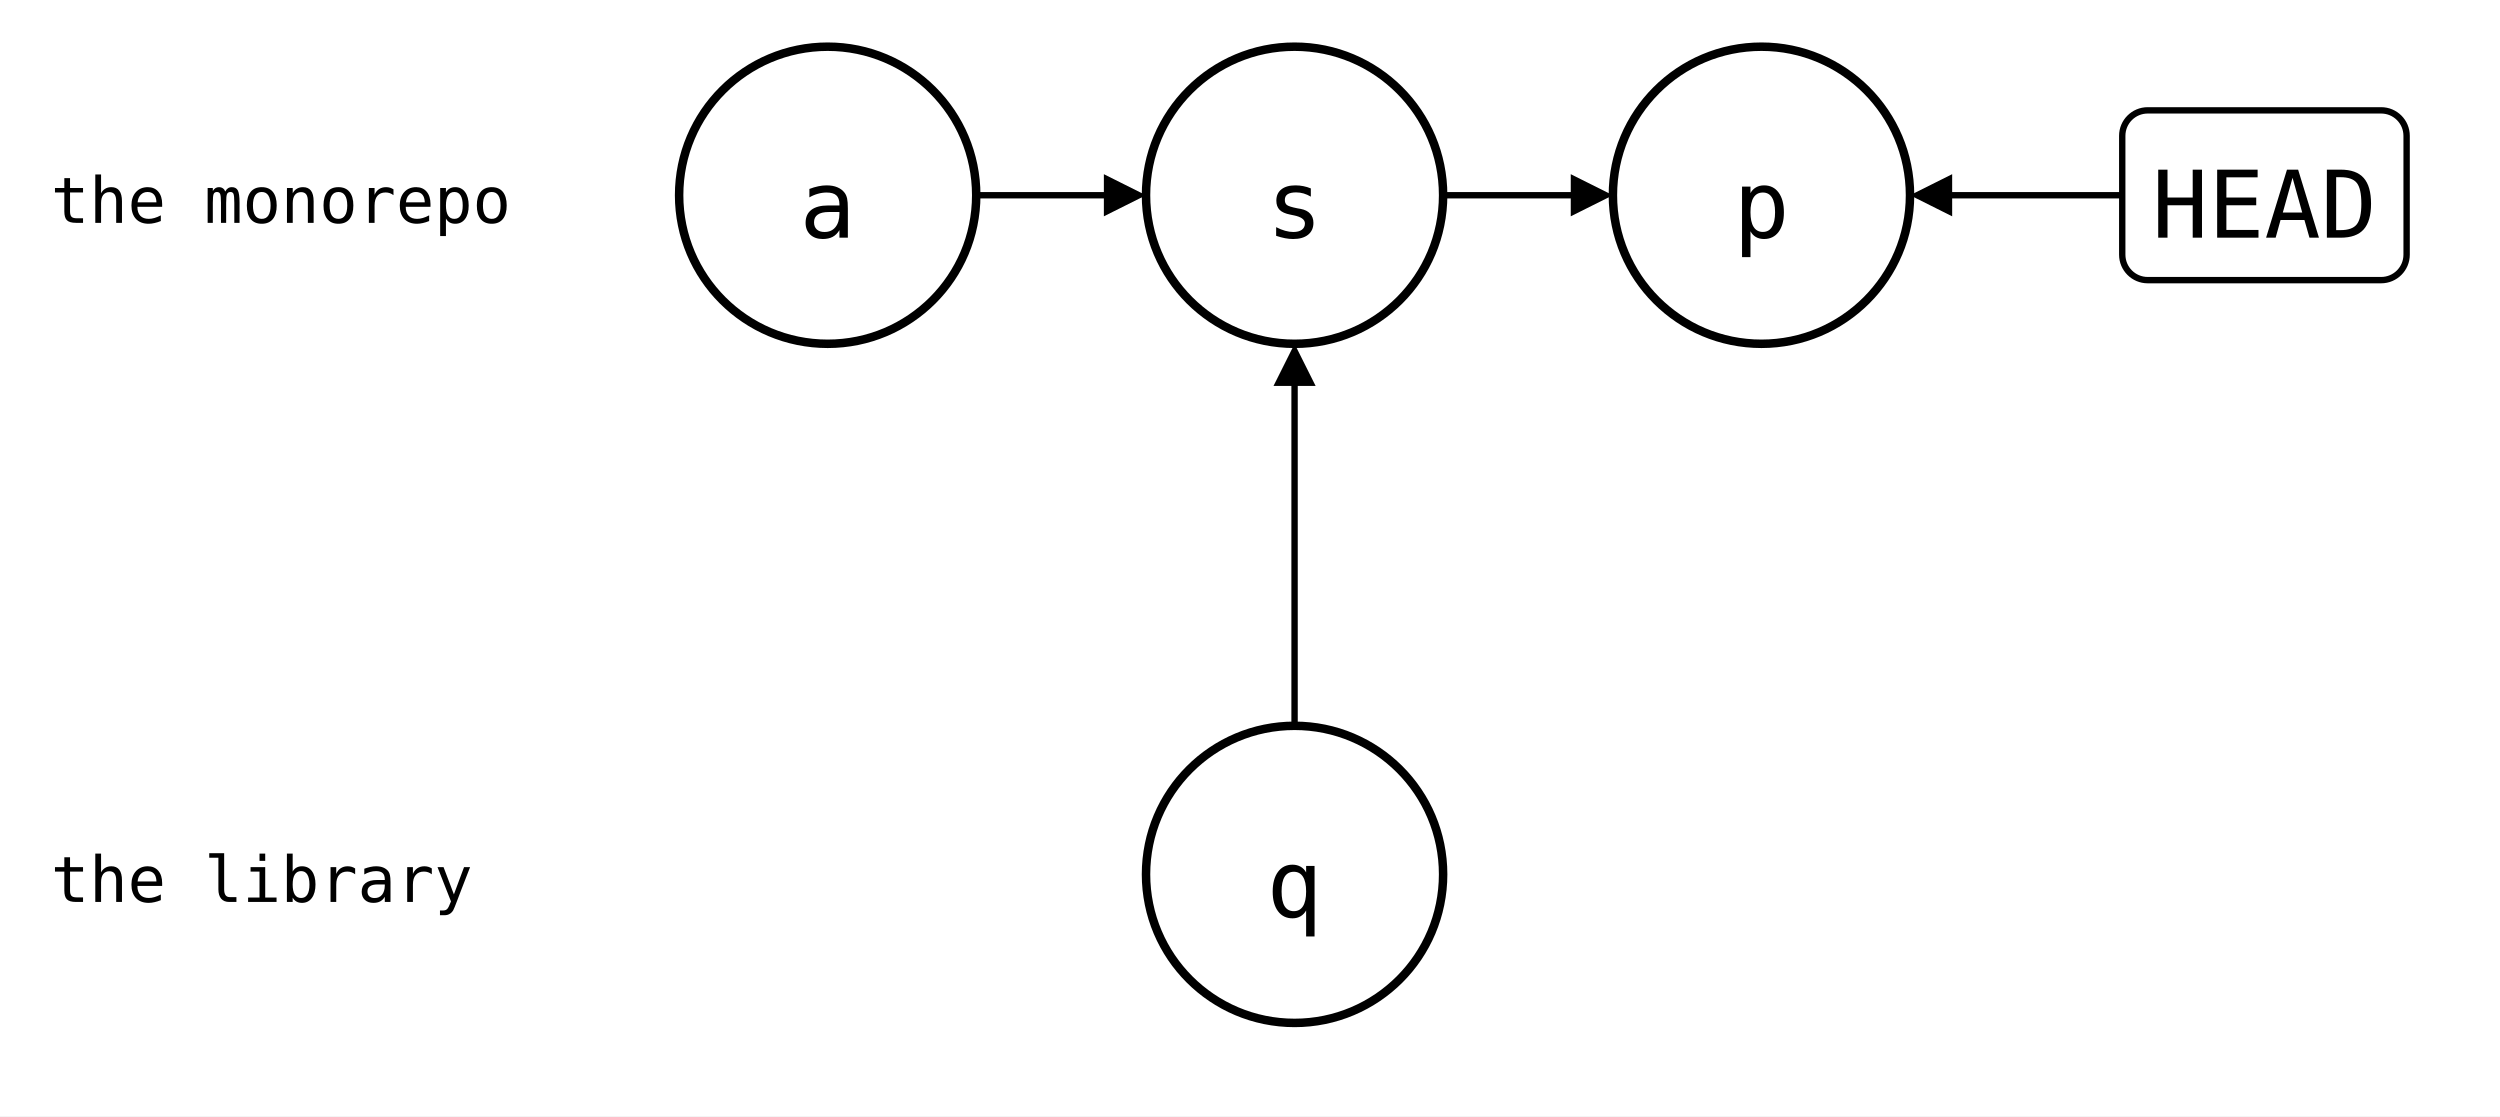
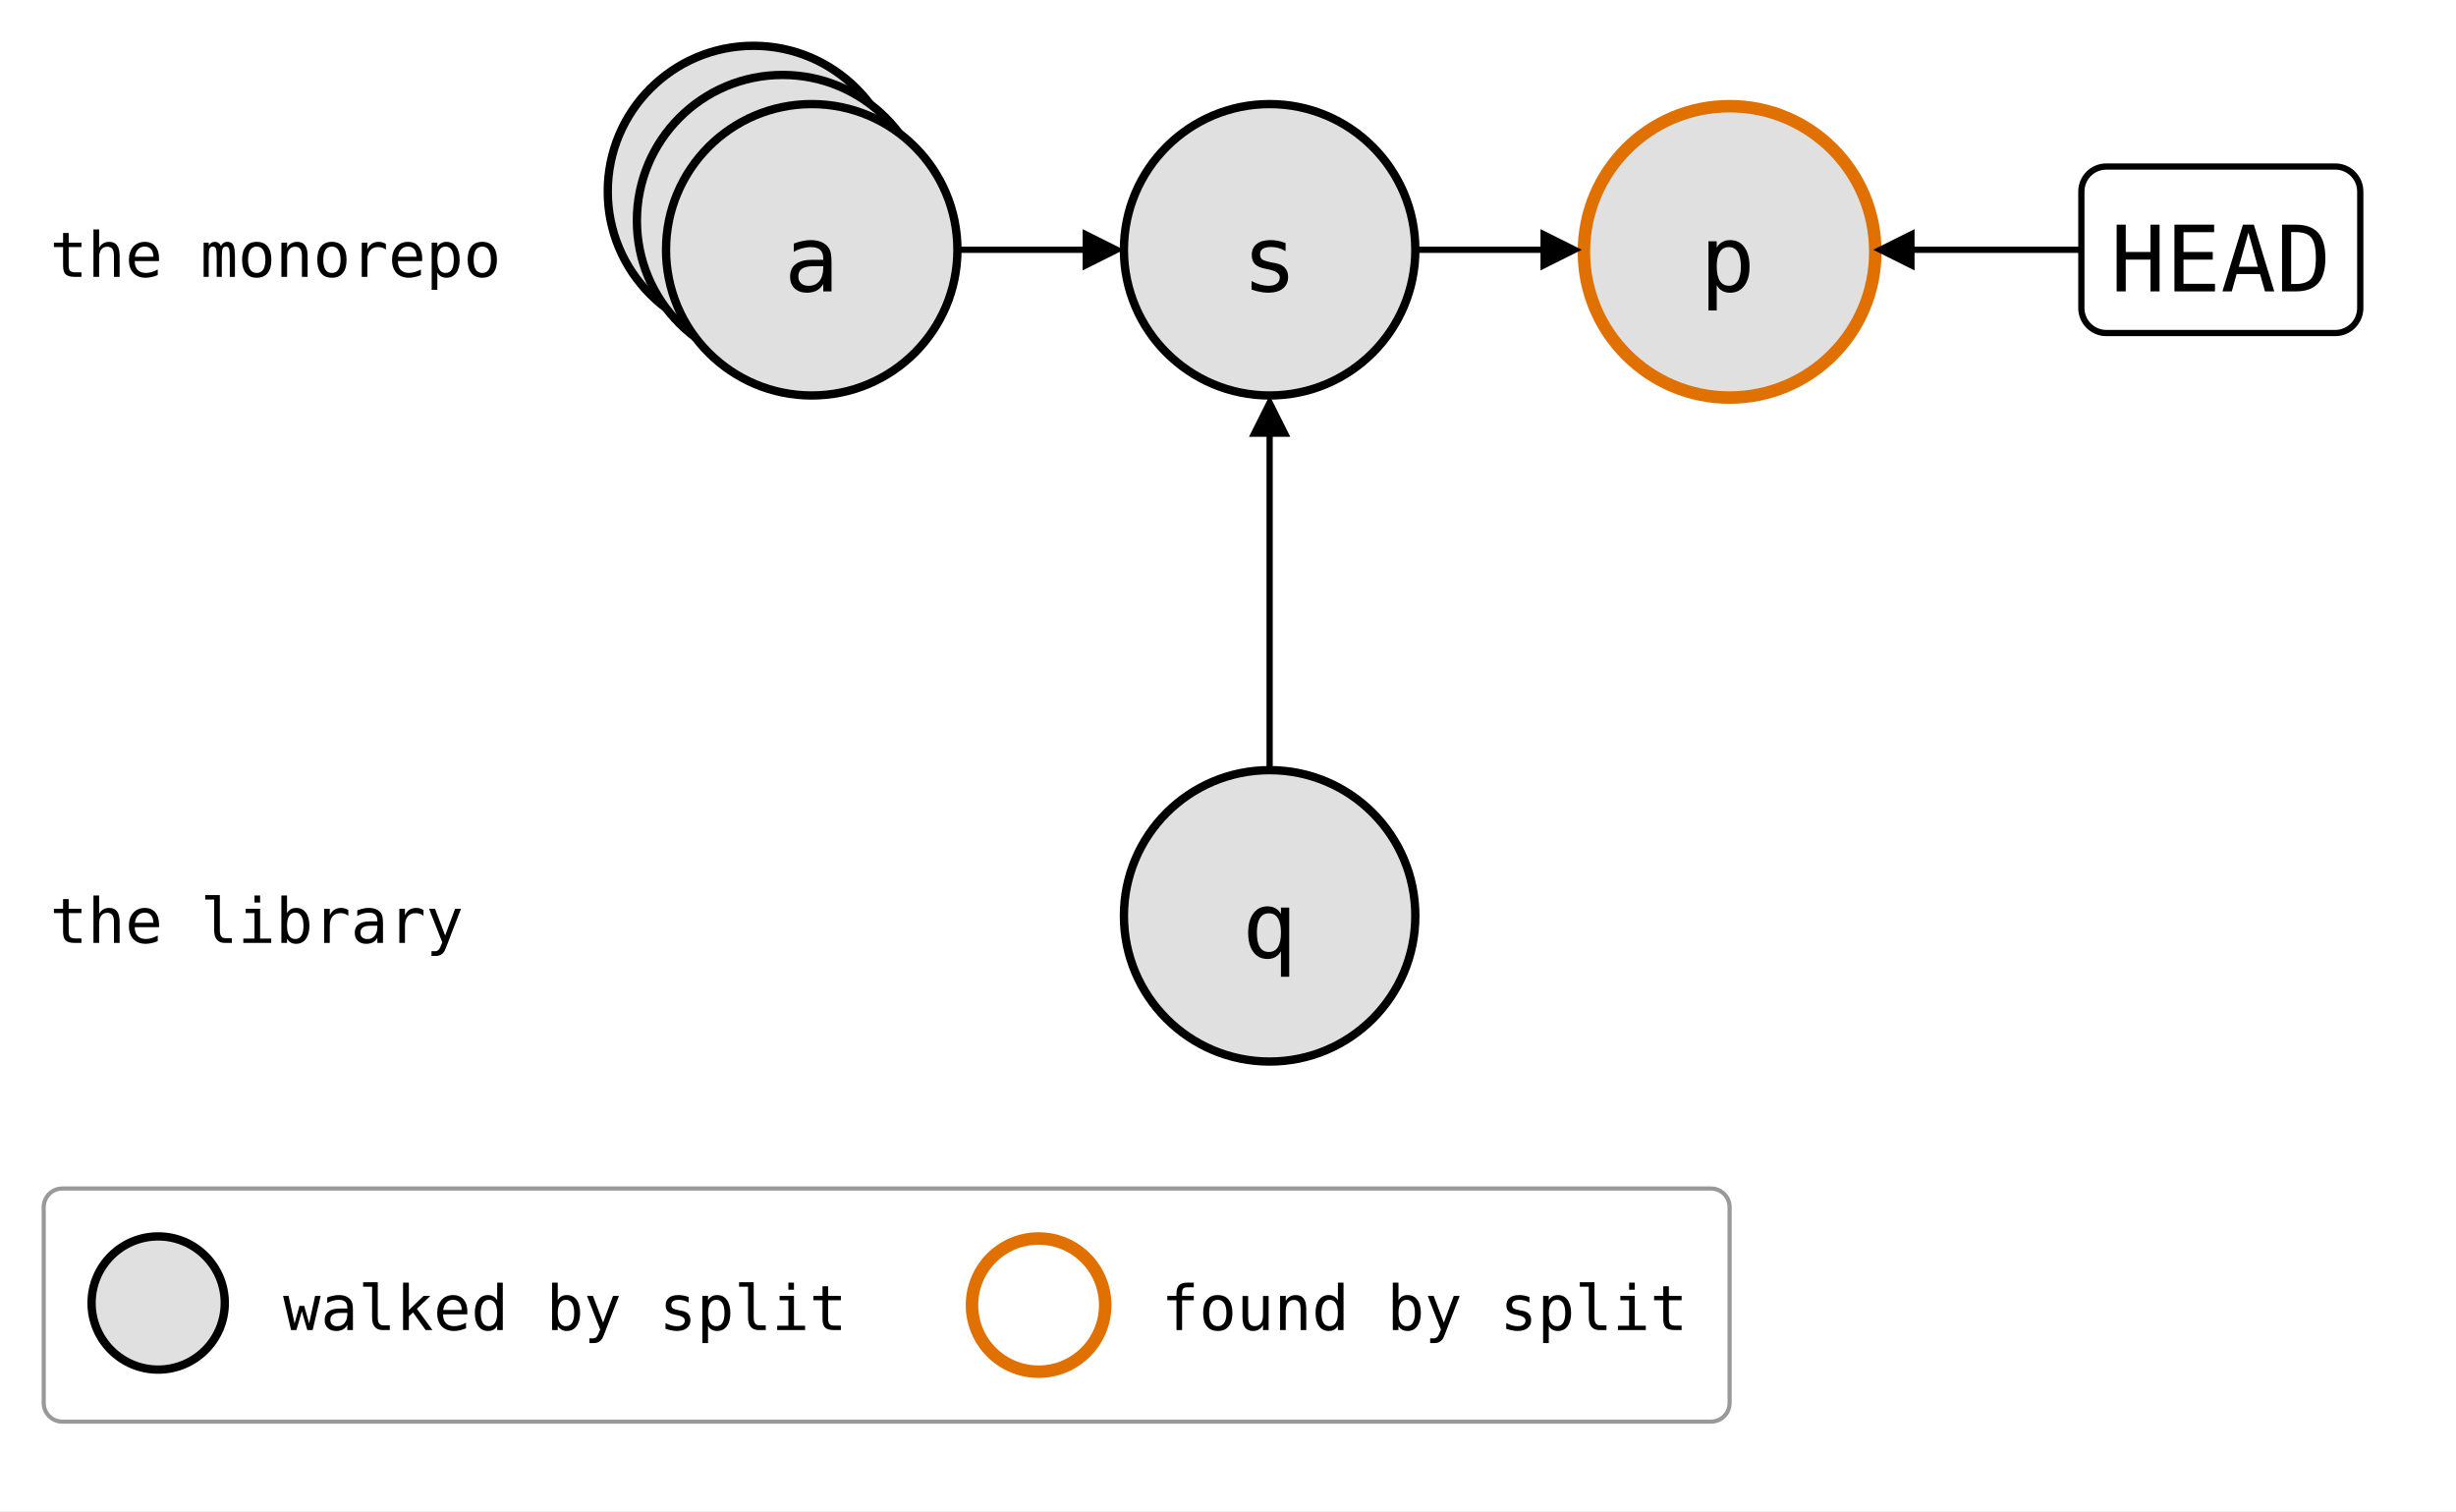
- <svg xmlns="http://www.w3.org/2000/svg" style="background: #ffffff; background-color: light-dark(#ffffff, #121212); color-scheme: light dark;" version="1.1" width="589px" height="263px" viewBox="0 0 589 263" id="ge-svg-28tDSmrDEBuGgyCiLFov" content="&lt;mxfile host=&quot;Electron&quot;&gt;&#10;  &lt;diagram name=&quot;git-subtree-squash-merged&quot; id=&quot;git-subtree-squash-merged&quot;&gt;&#10;    &lt;mxGraphModel grid=&quot;0&quot; gridSize=&quot;10&quot; guides=&quot;1&quot; tooltips=&quot;1&quot; connect=&quot;1&quot; arrows=&quot;1&quot; fold=&quot;0&quot; page=&quot;0&quot; pageScale=&quot;1&quot; pageWidth=&quot;850&quot; pageHeight=&quot;1100&quot; background=&quot;#ffffff&quot; math=&quot;0&quot; shadow=&quot;0&quot;&gt;&#10;      &lt;root&gt;&#10;        &lt;mxCell id=&quot;0&quot; /&gt;&#10;        &lt;mxCell id=&quot;1&quot; parent=&quot;0&quot; /&gt;&#10;        &lt;mxCell id=&quot;text0&quot; parent=&quot;1&quot; style=&quot;text;strokeColor=none;fillColor=none;align=left;verticalAlign=middle;fontSize=15;fontFamily=Roboto Mono,monospace;&quot; value=&quot;the monorepo&quot; vertex=&quot;1&quot;&gt;&#10;          &lt;mxGeometry height=&quot;30&quot; width=&quot;130&quot; y=&quot;90&quot; as=&quot;geometry&quot; /&gt;&#10;        &lt;/mxCell&gt;&#10;        &lt;mxCell id=&quot;text1&quot; parent=&quot;1&quot; style=&quot;text;strokeColor=none;fillColor=none;align=left;verticalAlign=middle;fontSize=15;fontFamily=Roboto Mono,monospace;&quot; value=&quot;the library&quot; vertex=&quot;1&quot;&gt;&#10;          &lt;mxGeometry height=&quot;30&quot; width=&quot;130&quot; y=&quot;250&quot; as=&quot;geometry&quot; /&gt;&#10;        &lt;/mxCell&gt;&#10;        &lt;mxCell id=&quot;a&quot; parent=&quot;1&quot; style=&quot;ellipse;aspect=fixed;strokeWidth=2;fontSize=22;fontFamily=Roboto Mono,monospace;&quot; value=&quot;a&quot; vertex=&quot;1&quot;&gt;&#10;          &lt;mxGeometry height=&quot;70&quot; width=&quot;70&quot; x=&quot;150&quot; y=&quot;70&quot; as=&quot;geometry&quot; /&gt;&#10;        &lt;/mxCell&gt;&#10;        &lt;mxCell id=&quot;s&quot; parent=&quot;1&quot; style=&quot;ellipse;aspect=fixed;strokeWidth=2;fontSize=22;fontFamily=Roboto Mono,monospace;&quot; value=&quot;s&quot; vertex=&quot;1&quot;&gt;&#10;          &lt;mxGeometry height=&quot;70&quot; width=&quot;70&quot; x=&quot;260&quot; y=&quot;70&quot; as=&quot;geometry&quot; /&gt;&#10;        &lt;/mxCell&gt;&#10;        &lt;mxCell id=&quot;p&quot; parent=&quot;1&quot; style=&quot;ellipse;aspect=fixed;strokeWidth=2;fontSize=22;fontFamily=Roboto Mono,monospace;&quot; value=&quot;p&quot; vertex=&quot;1&quot;&gt;&#10;          &lt;mxGeometry height=&quot;70&quot; width=&quot;70&quot; x=&quot;370&quot; y=&quot;70&quot; as=&quot;geometry&quot; /&gt;&#10;        &lt;/mxCell&gt;&#10;        &lt;mxCell id=&quot;q&quot; parent=&quot;1&quot; style=&quot;ellipse;aspect=fixed;strokeWidth=2;fontSize=22;fontFamily=Roboto Mono,monospace;&quot; value=&quot;q&quot; vertex=&quot;1&quot;&gt;&#10;          &lt;mxGeometry height=&quot;70&quot; width=&quot;70&quot; x=&quot;260&quot; y=&quot;230&quot; as=&quot;geometry&quot; /&gt;&#10;        &lt;/mxCell&gt;&#10;        &lt;mxCell id=&quot;box0&quot; parent=&quot;1&quot; style=&quot;rounded=1;strokeWidth=1.5;fontSize=22;fontFamily=Roboto Mono,monospace;&quot; value=&quot;HEAD&quot; vertex=&quot;1&quot;&gt;&#10;          &lt;mxGeometry height=&quot;40&quot; width=&quot;67&quot; x=&quot;490&quot; y=&quot;85&quot; as=&quot;geometry&quot; /&gt;&#10;        &lt;/mxCell&gt;&#10;        &lt;mxCell id=&quot;e0&quot; edge=&quot;1&quot; parent=&quot;1&quot; source=&quot;box0&quot; style=&quot;endArrow=block;endFill=1;html=1;strokeWidth=1.5;rounded=0;&quot; target=&quot;p&quot;&gt;&#10;          &lt;mxGeometry relative=&quot;1&quot; as=&quot;geometry&quot; /&gt;&#10;        &lt;/mxCell&gt;&#10;        &lt;mxCell id=&quot;e1&quot; edge=&quot;1&quot; parent=&quot;1&quot; source=&quot;a&quot; style=&quot;endArrow=block;endFill=1;html=1;strokeWidth=1.5;rounded=0;&quot; target=&quot;s&quot;&gt;&#10;          &lt;mxGeometry relative=&quot;1&quot; as=&quot;geometry&quot; /&gt;&#10;        &lt;/mxCell&gt;&#10;        &lt;mxCell id=&quot;e2&quot; edge=&quot;1&quot; parent=&quot;1&quot; source=&quot;s&quot; style=&quot;endArrow=block;endFill=1;html=1;strokeWidth=1.5;rounded=0;&quot; target=&quot;p&quot;&gt;&#10;          &lt;mxGeometry relative=&quot;1&quot; as=&quot;geometry&quot; /&gt;&#10;        &lt;/mxCell&gt;&#10;        &lt;mxCell id=&quot;e3&quot; edge=&quot;1&quot; parent=&quot;1&quot; source=&quot;q&quot; style=&quot;endArrow=block;endFill=1;html=1;strokeWidth=1.5;rounded=0;&quot; target=&quot;s&quot;&gt;&#10;          &lt;mxGeometry relative=&quot;1&quot; as=&quot;geometry&quot; /&gt;&#10;        &lt;/mxCell&gt;&#10;      &lt;/root&gt;&#10;    &lt;/mxGraphModel&gt;&#10;  &lt;/diagram&gt;&#10;&lt;/mxfile&gt;&#10;">
-   <style type="text/css">@supports (color: light-dark(#000, #fff)) { #ge-svg-28tDSmrDEBuGgyCiLFov { --ge-adaptive-bg: light-dark(#ffffff, var(--ge-dark-color, #121212)); } }</style>
+ <svg xmlns="http://www.w3.org/2000/svg" style="background: #ffffff; background-color: light-dark(#ffffff, #121212); color-scheme: light dark;" version="1.1" width="590px" height="363px" viewBox="0 0 590 363" id="ge-svg-sH_WIHXafgTYzJSCRNRQ" content="&lt;mxfile host=&quot;Electron&quot;&gt;&#10;  &lt;diagram name=&quot;git-subtree-squash-merged&quot; id=&quot;git-subtree-squash-merged&quot;&gt;&#10;    &lt;mxGraphModel grid=&quot;0&quot; gridSize=&quot;10&quot; guides=&quot;1&quot; tooltips=&quot;1&quot; connect=&quot;1&quot; arrows=&quot;1&quot; fold=&quot;0&quot; page=&quot;0&quot; pageScale=&quot;1&quot; pageWidth=&quot;850&quot; pageHeight=&quot;1100&quot; background=&quot;#ffffff&quot; math=&quot;0&quot; shadow=&quot;0&quot;&gt;&#10;      &lt;root&gt;&#10;        &lt;mxCell id=&quot;0&quot; /&gt;&#10;        &lt;mxCell id=&quot;1&quot; parent=&quot;0&quot; /&gt;&#10;        &lt;mxCell id=&quot;text0&quot; parent=&quot;1&quot; style=&quot;text;strokeColor=none;fillColor=none;align=left;verticalAlign=middle;fontSize=15;fontFamily=Roboto Mono,monospace;&quot; value=&quot;the monorepo&quot; vertex=&quot;1&quot;&gt;&#10;          &lt;mxGeometry height=&quot;30&quot; width=&quot;130&quot; y=&quot;90&quot; as=&quot;geometry&quot; /&gt;&#10;        &lt;/mxCell&gt;&#10;        &lt;mxCell id=&quot;text1&quot; parent=&quot;1&quot; style=&quot;text;strokeColor=none;fillColor=none;align=left;verticalAlign=middle;fontSize=15;fontFamily=Roboto Mono,monospace;&quot; value=&quot;the library&quot; vertex=&quot;1&quot;&gt;&#10;          &lt;mxGeometry height=&quot;30&quot; width=&quot;130&quot; y=&quot;250&quot; as=&quot;geometry&quot; /&gt;&#10;        &lt;/mxCell&gt;&#10;        &lt;mxCell id=&quot;a-stack-2&quot; parent=&quot;1&quot; style=&quot;shape=ellipse;aspect=fixed;fontSize=22;fontFamily=Roboto Mono,monospace;strokeWidth=2;fillColor=#E0E0E0;&quot; value=&quot;&quot; vertex=&quot;1&quot;&gt;&#10;          &lt;mxGeometry height=&quot;70&quot; width=&quot;70&quot; x=&quot;136&quot; y=&quot;56&quot; as=&quot;geometry&quot; /&gt;&#10;        &lt;/mxCell&gt;&#10;        &lt;mxCell id=&quot;a-stack-1&quot; parent=&quot;1&quot; style=&quot;shape=ellipse;aspect=fixed;fontSize=22;fontFamily=Roboto Mono,monospace;strokeWidth=2;fillColor=#E0E0E0;&quot; value=&quot;&quot; vertex=&quot;1&quot;&gt;&#10;          &lt;mxGeometry height=&quot;70&quot; width=&quot;70&quot; x=&quot;143&quot; y=&quot;63&quot; as=&quot;geometry&quot; /&gt;&#10;        &lt;/mxCell&gt;&#10;        &lt;mxCell id=&quot;a&quot; parent=&quot;1&quot; style=&quot;ellipse;aspect=fixed;fontSize=22;fontFamily=Roboto Mono,monospace;strokeWidth=2;fillColor=#E0E0E0;&quot; value=&quot;a&quot; vertex=&quot;1&quot;&gt;&#10;          &lt;mxGeometry height=&quot;70&quot; width=&quot;70&quot; x=&quot;150&quot; y=&quot;70&quot; as=&quot;geometry&quot; /&gt;&#10;        &lt;/mxCell&gt;&#10;        &lt;mxCell id=&quot;s&quot; parent=&quot;1&quot; style=&quot;ellipse;aspect=fixed;fontSize=22;fontFamily=Roboto Mono,monospace;strokeWidth=2;fillColor=#E0E0E0;&quot; value=&quot;s&quot; vertex=&quot;1&quot;&gt;&#10;          &lt;mxGeometry height=&quot;70&quot; width=&quot;70&quot; x=&quot;260&quot; y=&quot;70&quot; as=&quot;geometry&quot; /&gt;&#10;        &lt;/mxCell&gt;&#10;        &lt;mxCell id=&quot;p&quot; parent=&quot;1&quot; style=&quot;ellipse;aspect=fixed;fontSize=22;fontFamily=Roboto Mono,monospace;strokeColor=#E07000;strokeWidth=3;fillColor=#E0E0E0;&quot; value=&quot;p&quot; vertex=&quot;1&quot;&gt;&#10;          &lt;mxGeometry height=&quot;70&quot; width=&quot;70&quot; x=&quot;370&quot; y=&quot;70&quot; as=&quot;geometry&quot; /&gt;&#10;        &lt;/mxCell&gt;&#10;        &lt;mxCell id=&quot;q&quot; parent=&quot;1&quot; style=&quot;ellipse;aspect=fixed;fontSize=22;fontFamily=Roboto Mono,monospace;strokeWidth=2;fillColor=#E0E0E0;&quot; value=&quot;q&quot; vertex=&quot;1&quot;&gt;&#10;          &lt;mxGeometry height=&quot;70&quot; width=&quot;70&quot; x=&quot;260&quot; y=&quot;230&quot; as=&quot;geometry&quot; /&gt;&#10;        &lt;/mxCell&gt;&#10;        &lt;mxCell id=&quot;box0&quot; parent=&quot;1&quot; style=&quot;rounded=1;strokeWidth=1.5;fontSize=22;fontFamily=Roboto Mono,monospace;&quot; value=&quot;HEAD&quot; vertex=&quot;1&quot;&gt;&#10;          &lt;mxGeometry height=&quot;40&quot; width=&quot;67&quot; x=&quot;490&quot; y=&quot;85&quot; as=&quot;geometry&quot; /&gt;&#10;        &lt;/mxCell&gt;&#10;        &lt;mxCell id=&quot;e0&quot; edge=&quot;1&quot; parent=&quot;1&quot; source=&quot;box0&quot; style=&quot;endArrow=block;endFill=1;html=1;strokeWidth=1.5;rounded=0;&quot; target=&quot;p&quot;&gt;&#10;          &lt;mxGeometry relative=&quot;1&quot; as=&quot;geometry&quot; /&gt;&#10;        &lt;/mxCell&gt;&#10;        &lt;mxCell id=&quot;e1&quot; edge=&quot;1&quot; parent=&quot;1&quot; source=&quot;a&quot; style=&quot;endArrow=block;endFill=1;html=1;strokeWidth=1.5;rounded=0;&quot; target=&quot;s&quot;&gt;&#10;          &lt;mxGeometry relative=&quot;1&quot; as=&quot;geometry&quot; /&gt;&#10;        &lt;/mxCell&gt;&#10;        &lt;mxCell id=&quot;e2&quot; edge=&quot;1&quot; parent=&quot;1&quot; source=&quot;s&quot; style=&quot;endArrow=block;endFill=1;html=1;strokeWidth=1.5;rounded=0;&quot; target=&quot;p&quot;&gt;&#10;          &lt;mxGeometry relative=&quot;1&quot; as=&quot;geometry&quot; /&gt;&#10;        &lt;/mxCell&gt;&#10;        &lt;mxCell id=&quot;e3&quot; edge=&quot;1&quot; parent=&quot;1&quot; source=&quot;q&quot; style=&quot;endArrow=block;endFill=1;html=1;strokeWidth=1.5;rounded=0;&quot; target=&quot;s&quot;&gt;&#10;          &lt;mxGeometry relative=&quot;1&quot; as=&quot;geometry&quot; /&gt;&#10;        &lt;/mxCell&gt;&#10;        &lt;mxCell id=&quot;legend&quot; parent=&quot;1&quot; style=&quot;rounded=1;arcSize=8;fillColor=none;strokeColor=#999999;strokeWidth=1;legend=1;&quot; value=&quot;&quot; vertex=&quot;1&quot;&gt;&#10;          &lt;mxGeometry height=&quot;56&quot; width=&quot;405&quot; y=&quot;330&quot; as=&quot;geometry&quot; /&gt;&#10;        &lt;/mxCell&gt;&#10;        &lt;mxCell id=&quot;legend_grey&quot; parent=&quot;legend&quot; style=&quot;ellipse;aspect=fixed;fontSize=13;fontFamily=Roboto Mono,monospace;strokeWidth=2;fillColor=#E0E0E0;&quot; value=&quot;&quot; vertex=&quot;1&quot;&gt;&#10;          &lt;mxGeometry height=&quot;32&quot; width=&quot;32&quot; x=&quot;12&quot; y=&quot;12&quot; as=&quot;geometry&quot; /&gt;&#10;        &lt;/mxCell&gt;&#10;        &lt;mxCell id=&quot;legend_grey_text&quot; parent=&quot;legend&quot; style=&quot;text;align=left;verticalAlign=middle;fontSize=15;fontFamily=Roboto Mono,monospace;&quot; value=&quot;walked by split&quot; vertex=&quot;1&quot;&gt;&#10;          &lt;mxGeometry height=&quot;32&quot; width=&quot;135&quot; x=&quot;56&quot; y=&quot;12&quot; as=&quot;geometry&quot; /&gt;&#10;        &lt;/mxCell&gt;&#10;        &lt;mxCell id=&quot;legend_orange&quot; parent=&quot;legend&quot; style=&quot;ellipse;aspect=fixed;fontSize=13;fontFamily=Roboto Mono,monospace;strokeColor=#E07000;strokeWidth=3;&quot; value=&quot;&quot; vertex=&quot;1&quot;&gt;&#10;          &lt;mxGeometry height=&quot;32&quot; width=&quot;32&quot; x=&quot;223&quot; y=&quot;12&quot; as=&quot;geometry&quot; /&gt;&#10;        &lt;/mxCell&gt;&#10;        &lt;mxCell id=&quot;legend_orange_text&quot; parent=&quot;legend&quot; style=&quot;text;align=left;verticalAlign=middle;fontSize=15;fontFamily=Roboto Mono,monospace;&quot; value=&quot;found by split&quot; vertex=&quot;1&quot;&gt;&#10;          &lt;mxGeometry height=&quot;32&quot; width=&quot;126&quot; x=&quot;267&quot; y=&quot;12&quot; as=&quot;geometry&quot; /&gt;&#10;        &lt;/mxCell&gt;&#10;      &lt;/root&gt;&#10;    &lt;/mxGraphModel&gt;&#10;  &lt;/diagram&gt;&#10;&lt;/mxfile&gt;&#10;">
+   <style type="text/css">@supports (color: light-dark(#000, #fff)) { #ge-svg-sH_WIHXafgTYzJSCRNRQ { --ge-adaptive-bg: light-dark(#ffffff, var(--ge-dark-color, #121212)); } }</style>
  <defs />
  <rect fill="#ffffff" width="100%" height="100%" x="0" y="0" style="fill: light-dark(rgb(255, 255, 255), rgb(18, 18, 18));" />
  <g>
    <g data-cell-id="0">
      <g data-cell-id="1">
        <g data-cell-id="text0">
          <g>
-             <rect x="10" y="31" width="130" height="30" fill="none" stroke="none" pointer-events="all" />
+             <rect x="10" y="45" width="130" height="30" fill="none" stroke="none" pointer-events="all" />
          </g>
          <g>
            <g fill="#000000" font-family="'Roboto Mono', monospace" text-anchor="start" font-size="15px" style="fill: light-dark(rgb(0, 0, 0), rgb(255, 255, 255));">
-               <text x="12" y="52.5">the monorepo</text>
+               <text x="12" y="66.5">the monorepo</text>
            </g>
          </g>
        </g>
        <g data-cell-id="text1">
          <g>
-             <rect x="10" y="191" width="130" height="30" fill="none" stroke="none" pointer-events="all" />
+             <rect x="10" y="205" width="130" height="30" fill="none" stroke="none" pointer-events="all" />
          </g>
          <g>
            <g fill="#000000" font-family="'Roboto Mono', monospace" text-anchor="start" font-size="15px" style="fill: light-dark(rgb(0, 0, 0), rgb(255, 255, 255));">
-               <text x="12" y="212.5">the library</text>
+               <text x="12" y="226.5">the library</text>
            </g>
+           </g>
+         </g>
+         <g data-cell-id="a-stack-2">
+           <g>
+             <ellipse cx="181" cy="46" rx="35" ry="35" fill="#e0e0e0" stroke="#000000" stroke-width="2" pointer-events="all" style="fill: light-dark(rgb(224, 224, 224), rgb(45, 45, 45)); stroke: light-dark(rgb(0, 0, 0), rgb(255, 255, 255));" />
+           </g>
+         </g>
+         <g data-cell-id="a-stack-1">
+           <g>
+             <ellipse cx="188" cy="53" rx="35" ry="35" fill="#e0e0e0" stroke="#000000" stroke-width="2" pointer-events="all" style="fill: light-dark(rgb(224, 224, 224), rgb(45, 45, 45)); stroke: light-dark(rgb(0, 0, 0), rgb(255, 255, 255));" />
          </g>
        </g>
        <g data-cell-id="a">
          <g>
-             <ellipse cx="195" cy="46" rx="35" ry="35" fill="#ffffff" stroke="#000000" stroke-width="2" pointer-events="all" style="fill: var(--ge-adaptive-bg, #ffffff); stroke: light-dark(rgb(0, 0, 0), rgb(255, 255, 255));" />
+             <ellipse cx="195" cy="60" rx="35" ry="35" fill="#e0e0e0" stroke="#000000" stroke-width="2" pointer-events="all" style="fill: light-dark(rgb(224, 224, 224), rgb(45, 45, 45)); stroke: light-dark(rgb(0, 0, 0), rgb(255, 255, 255));" />
          </g>
          <g>
            <g fill="#000000" font-family="'Roboto Mono', monospace" text-anchor="middle" font-size="22px" style="fill: light-dark(rgb(0, 0, 0), rgb(255, 255, 255));">
-               <text x="195" y="56">a</text>
+               <text x="195" y="70">a</text>
            </g>
          </g>
        </g>
        <g data-cell-id="s">
          <g>
-             <ellipse cx="305" cy="46" rx="35" ry="35" fill="#ffffff" stroke="#000000" stroke-width="2" pointer-events="all" style="fill: var(--ge-adaptive-bg, #ffffff); stroke: light-dark(rgb(0, 0, 0), rgb(255, 255, 255));" />
+             <ellipse cx="305" cy="60" rx="35" ry="35" fill="#e0e0e0" stroke="#000000" stroke-width="2" pointer-events="all" style="fill: light-dark(rgb(224, 224, 224), rgb(45, 45, 45)); stroke: light-dark(rgb(0, 0, 0), rgb(255, 255, 255));" />
          </g>
          <g>
            <g fill="#000000" font-family="'Roboto Mono', monospace" text-anchor="middle" font-size="22px" style="fill: light-dark(rgb(0, 0, 0), rgb(255, 255, 255));">
-               <text x="305" y="56">s</text>
+               <text x="305" y="70">s</text>
            </g>
          </g>
        </g>
        <g data-cell-id="p">
-           <g>
-             <ellipse cx="415" cy="46" rx="35" ry="35" fill="#ffffff" stroke="#000000" stroke-width="2" pointer-events="all" style="fill: var(--ge-adaptive-bg, #ffffff); stroke: light-dark(rgb(0, 0, 0), rgb(255, 255, 255));" />
+           <g transform="translate(0.5,0.5)">
+             <ellipse cx="415" cy="60" rx="35" ry="35" fill="#e0e0e0" stroke="#e07000" stroke-width="3" pointer-events="all" style="fill: light-dark(rgb(224, 224, 224), rgb(45, 45, 45)); stroke: light-dark(rgb(224, 112, 0), rgb(210, 114, 18));" />
          </g>
          <g>
            <g fill="#000000" font-family="'Roboto Mono', monospace" text-anchor="middle" font-size="22px" style="fill: light-dark(rgb(0, 0, 0), rgb(255, 255, 255));">
-               <text x="415" y="56">p</text>
+               <text x="415" y="70">p</text>
            </g>
          </g>
        </g>
        <g data-cell-id="q">
          <g>
-             <ellipse cx="305" cy="206" rx="35" ry="35" fill="#ffffff" stroke="#000000" stroke-width="2" pointer-events="all" style="fill: var(--ge-adaptive-bg, #ffffff); stroke: light-dark(rgb(0, 0, 0), rgb(255, 255, 255));" />
+             <ellipse cx="305" cy="220" rx="35" ry="35" fill="#e0e0e0" stroke="#000000" stroke-width="2" pointer-events="all" style="fill: light-dark(rgb(224, 224, 224), rgb(45, 45, 45)); stroke: light-dark(rgb(0, 0, 0), rgb(255, 255, 255));" />
          </g>
          <g>
            <g fill="#000000" font-family="'Roboto Mono', monospace" text-anchor="middle" font-size="22px" style="fill: light-dark(rgb(0, 0, 0), rgb(255, 255, 255));">
-               <text x="305" y="216">q</text>
+               <text x="305" y="230">q</text>
            </g>
          </g>
        </g>
        <g data-cell-id="box0">
          <g>
-             <rect x="500" y="26" width="67" height="40" rx="6" ry="6" fill="#ffffff" stroke="#000000" stroke-width="1.5" pointer-events="all" style="fill: var(--ge-adaptive-bg, #ffffff); stroke: light-dark(rgb(0, 0, 0), rgb(255, 255, 255));" />
+             <rect x="500" y="40" width="67" height="40" rx="6" ry="6" fill="#ffffff" stroke="#000000" stroke-width="1.5" pointer-events="all" style="fill: var(--ge-adaptive-bg, #ffffff); stroke: light-dark(rgb(0, 0, 0), rgb(255, 255, 255));" />
          </g>
          <g>
            <g fill="#000000" font-family="'Roboto Mono', monospace" text-anchor="middle" font-size="22px" style="fill: light-dark(rgb(0, 0, 0), rgb(255, 255, 255));">
-               <text x="533.5" y="56">HEAD</text>
+               <text x="533.5" y="70">HEAD</text>
            </g>
          </g>
        </g>
        <g data-cell-id="e0">
          <g>
-             <path d="M 500 46 L 459.18 46" fill="none" stroke="#000000" stroke-width="1.5" stroke-miterlimit="10" pointer-events="stroke" style="stroke: light-dark(rgb(0, 0, 0), rgb(255, 255, 255));" />
-             <path d="M 451.68 46 L 459.18 42.25 L 459.18 49.75 Z" fill="#000000" stroke="#000000" stroke-width="1.5" stroke-miterlimit="10" pointer-events="all" style="fill: light-dark(rgb(0, 0, 0), rgb(255, 255, 255)); stroke: light-dark(rgb(0, 0, 0), rgb(255, 255, 255));" />
+             <path d="M 500 60 L 459.18 60" fill="none" stroke="#000000" stroke-width="1.5" stroke-miterlimit="10" pointer-events="stroke" style="stroke: light-dark(rgb(0, 0, 0), rgb(255, 255, 255));" />
+             <path d="M 451.68 60 L 459.18 56.25 L 459.18 63.75 Z" fill="#000000" stroke="#000000" stroke-width="1.5" stroke-miterlimit="10" pointer-events="all" style="fill: light-dark(rgb(0, 0, 0), rgb(255, 255, 255)); stroke: light-dark(rgb(0, 0, 0), rgb(255, 255, 255));" />
          </g>
        </g>
        <g data-cell-id="e1">
          <g>
-             <path d="M 230 46 L 260.82 46" fill="none" stroke="#000000" stroke-width="1.5" stroke-miterlimit="10" pointer-events="stroke" style="stroke: light-dark(rgb(0, 0, 0), rgb(255, 255, 255));" />
-             <path d="M 268.32 46 L 260.82 49.75 L 260.82 42.25 Z" fill="#000000" stroke="#000000" stroke-width="1.5" stroke-miterlimit="10" pointer-events="all" style="fill: light-dark(rgb(0, 0, 0), rgb(255, 255, 255)); stroke: light-dark(rgb(0, 0, 0), rgb(255, 255, 255));" />
+             <path d="M 230 60 L 260.82 60" fill="none" stroke="#000000" stroke-width="1.5" stroke-miterlimit="10" pointer-events="stroke" style="stroke: light-dark(rgb(0, 0, 0), rgb(255, 255, 255));" />
+             <path d="M 268.32 60 L 260.82 63.75 L 260.82 56.25 Z" fill="#000000" stroke="#000000" stroke-width="1.5" stroke-miterlimit="10" pointer-events="all" style="fill: light-dark(rgb(0, 0, 0), rgb(255, 255, 255)); stroke: light-dark(rgb(0, 0, 0), rgb(255, 255, 255));" />
          </g>
        </g>
        <g data-cell-id="e2">
          <g>
-             <path d="M 340 46 L 370.82 46" fill="none" stroke="#000000" stroke-width="1.5" stroke-miterlimit="10" pointer-events="stroke" style="stroke: light-dark(rgb(0, 0, 0), rgb(255, 255, 255));" />
-             <path d="M 378.32 46 L 370.82 49.75 L 370.82 42.25 Z" fill="#000000" stroke="#000000" stroke-width="1.5" stroke-miterlimit="10" pointer-events="all" style="fill: light-dark(rgb(0, 0, 0), rgb(255, 255, 255)); stroke: light-dark(rgb(0, 0, 0), rgb(255, 255, 255));" />
+             <path d="M 340 60 L 370.82 60" fill="none" stroke="#000000" stroke-width="1.5" stroke-miterlimit="10" pointer-events="stroke" style="stroke: light-dark(rgb(0, 0, 0), rgb(255, 255, 255));" />
+             <path d="M 378.32 60 L 370.82 63.75 L 370.82 56.25 Z" fill="#000000" stroke="#000000" stroke-width="1.5" stroke-miterlimit="10" pointer-events="all" style="fill: light-dark(rgb(0, 0, 0), rgb(255, 255, 255)); stroke: light-dark(rgb(0, 0, 0), rgb(255, 255, 255));" />
          </g>
        </g>
        <g data-cell-id="e3">
          <g>
-             <path d="M 305 171 L 305 90.18" fill="none" stroke="#000000" stroke-width="1.5" stroke-miterlimit="10" pointer-events="stroke" style="stroke: light-dark(rgb(0, 0, 0), rgb(255, 255, 255));" />
-             <path d="M 305 82.68 L 308.75 90.18 L 301.25 90.18 Z" fill="#000000" stroke="#000000" stroke-width="1.5" stroke-miterlimit="10" pointer-events="all" style="fill: light-dark(rgb(0, 0, 0), rgb(255, 255, 255)); stroke: light-dark(rgb(0, 0, 0), rgb(255, 255, 255));" />
+             <path d="M 305 185 L 305 104.18" fill="none" stroke="#000000" stroke-width="1.5" stroke-miterlimit="10" pointer-events="stroke" style="stroke: light-dark(rgb(0, 0, 0), rgb(255, 255, 255));" />
+             <path d="M 305 96.68 L 308.75 104.18 L 301.25 104.18 Z" fill="#000000" stroke="#000000" stroke-width="1.5" stroke-miterlimit="10" pointer-events="all" style="fill: light-dark(rgb(0, 0, 0), rgb(255, 255, 255)); stroke: light-dark(rgb(0, 0, 0), rgb(255, 255, 255));" />
+           </g>
+         </g>
+         <g data-cell-id="legend">
+           <g transform="translate(0.5,0.5)">
+             <rect x="10" y="285" width="405" height="56" rx="4.48" ry="4.48" fill="none" stroke="#999999" pointer-events="all" style="stroke: light-dark(rgb(153, 153, 153), rgb(106, 106, 106));" />
+           </g>
+           <g data-cell-id="legend_grey">
+             <g>
+               <ellipse cx="38" cy="313" rx="16" ry="16" fill="#e0e0e0" stroke="#000000" stroke-width="2" pointer-events="all" style="fill: light-dark(rgb(224, 224, 224), rgb(45, 45, 45)); stroke: light-dark(rgb(0, 0, 0), rgb(255, 255, 255));" />
+             </g>
+           </g>
+           <g data-cell-id="legend_grey_text">
+             <g>
+               <rect x="66" y="297" width="135" height="32" fill="none" stroke="none" pointer-events="all" />
+             </g>
+             <g>
+               <g fill="#000000" font-family="'Roboto Mono', monospace" text-anchor="start" font-size="15px" style="fill: light-dark(rgb(0, 0, 0), rgb(255, 255, 255));">
+                 <text x="68" y="319.5">walked by split</text>
+               </g>
+             </g>
+           </g>
+           <g data-cell-id="legend_orange">
+             <g transform="translate(0.5,0.5)">
+               <ellipse cx="249" cy="313" rx="16" ry="16" fill="#ffffff" stroke="#e07000" stroke-width="3" pointer-events="all" style="fill: var(--ge-adaptive-bg, #ffffff); stroke: light-dark(rgb(224, 112, 0), rgb(210, 114, 18));" />
+             </g>
+           </g>
+           <g data-cell-id="legend_orange_text">
+             <g>
+               <rect x="277" y="297" width="126" height="32" fill="none" stroke="none" pointer-events="all" />
+             </g>
+             <g>
+               <g fill="#000000" font-family="'Roboto Mono', monospace" text-anchor="start" font-size="15px" style="fill: light-dark(rgb(0, 0, 0), rgb(255, 255, 255));">
+                 <text x="279" y="319.5">found by split</text>
+               </g>
+             </g>
          </g>
        </g>
      </g>
    </g>
  </g>
</svg>
